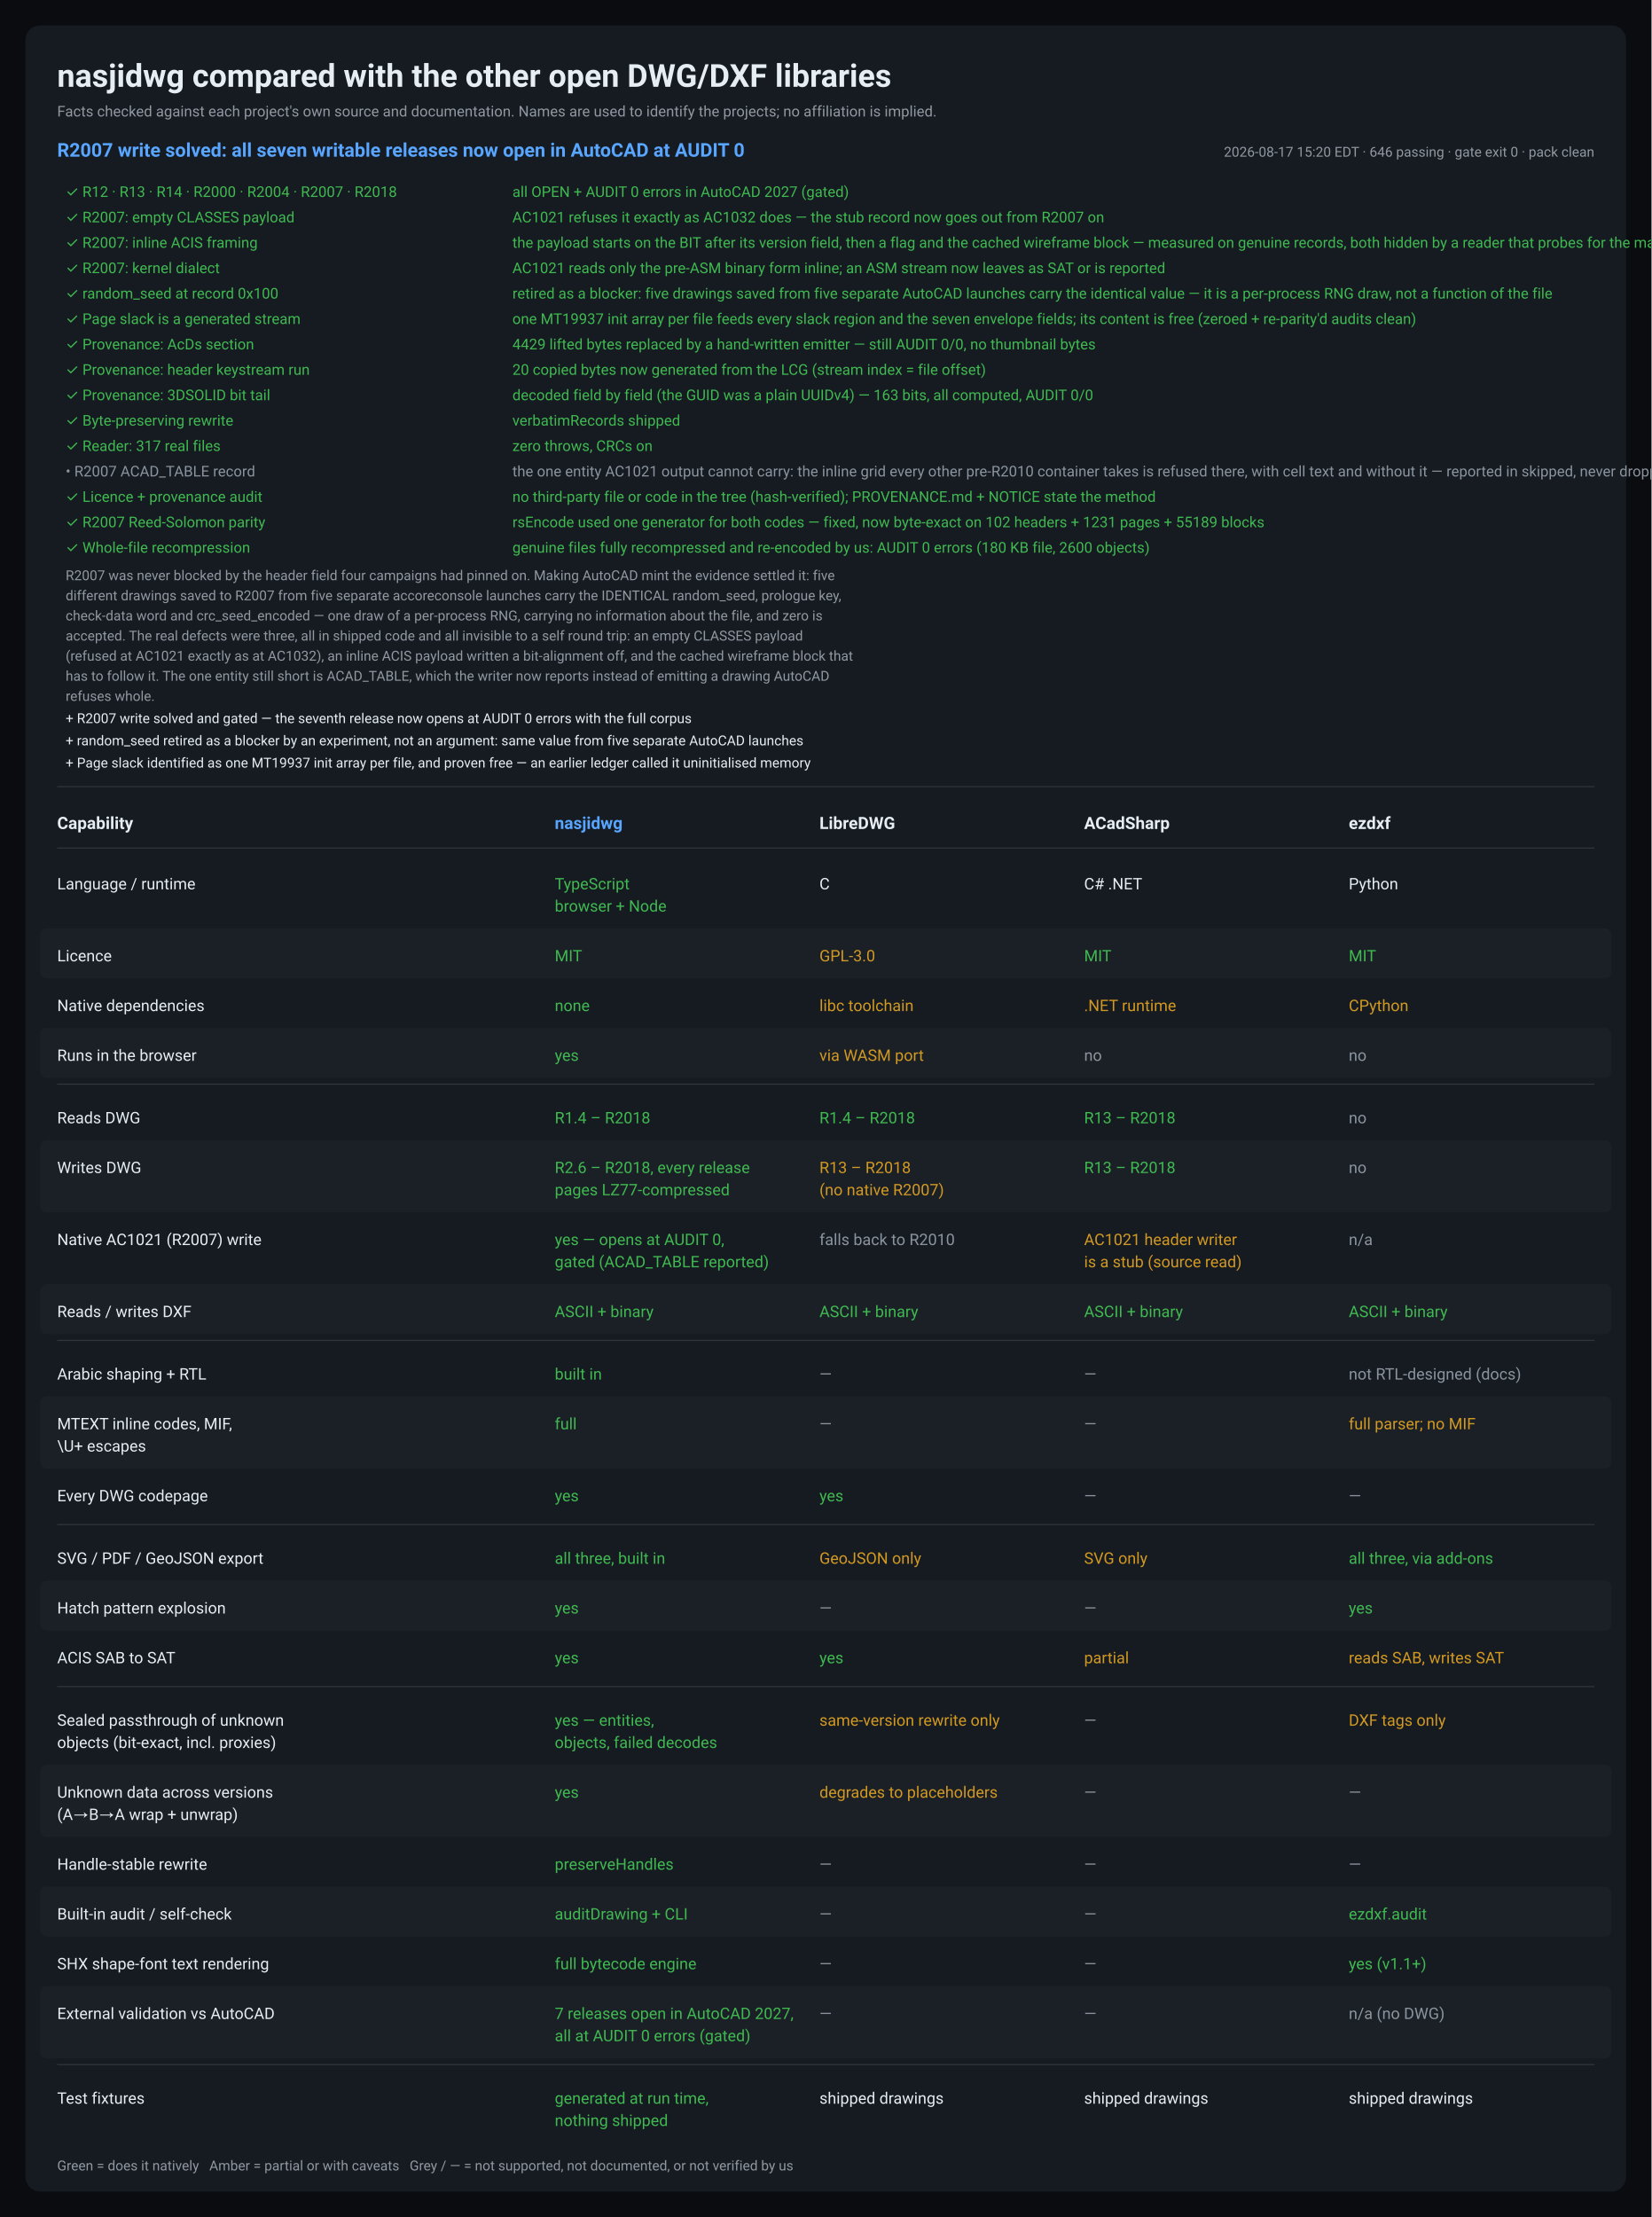
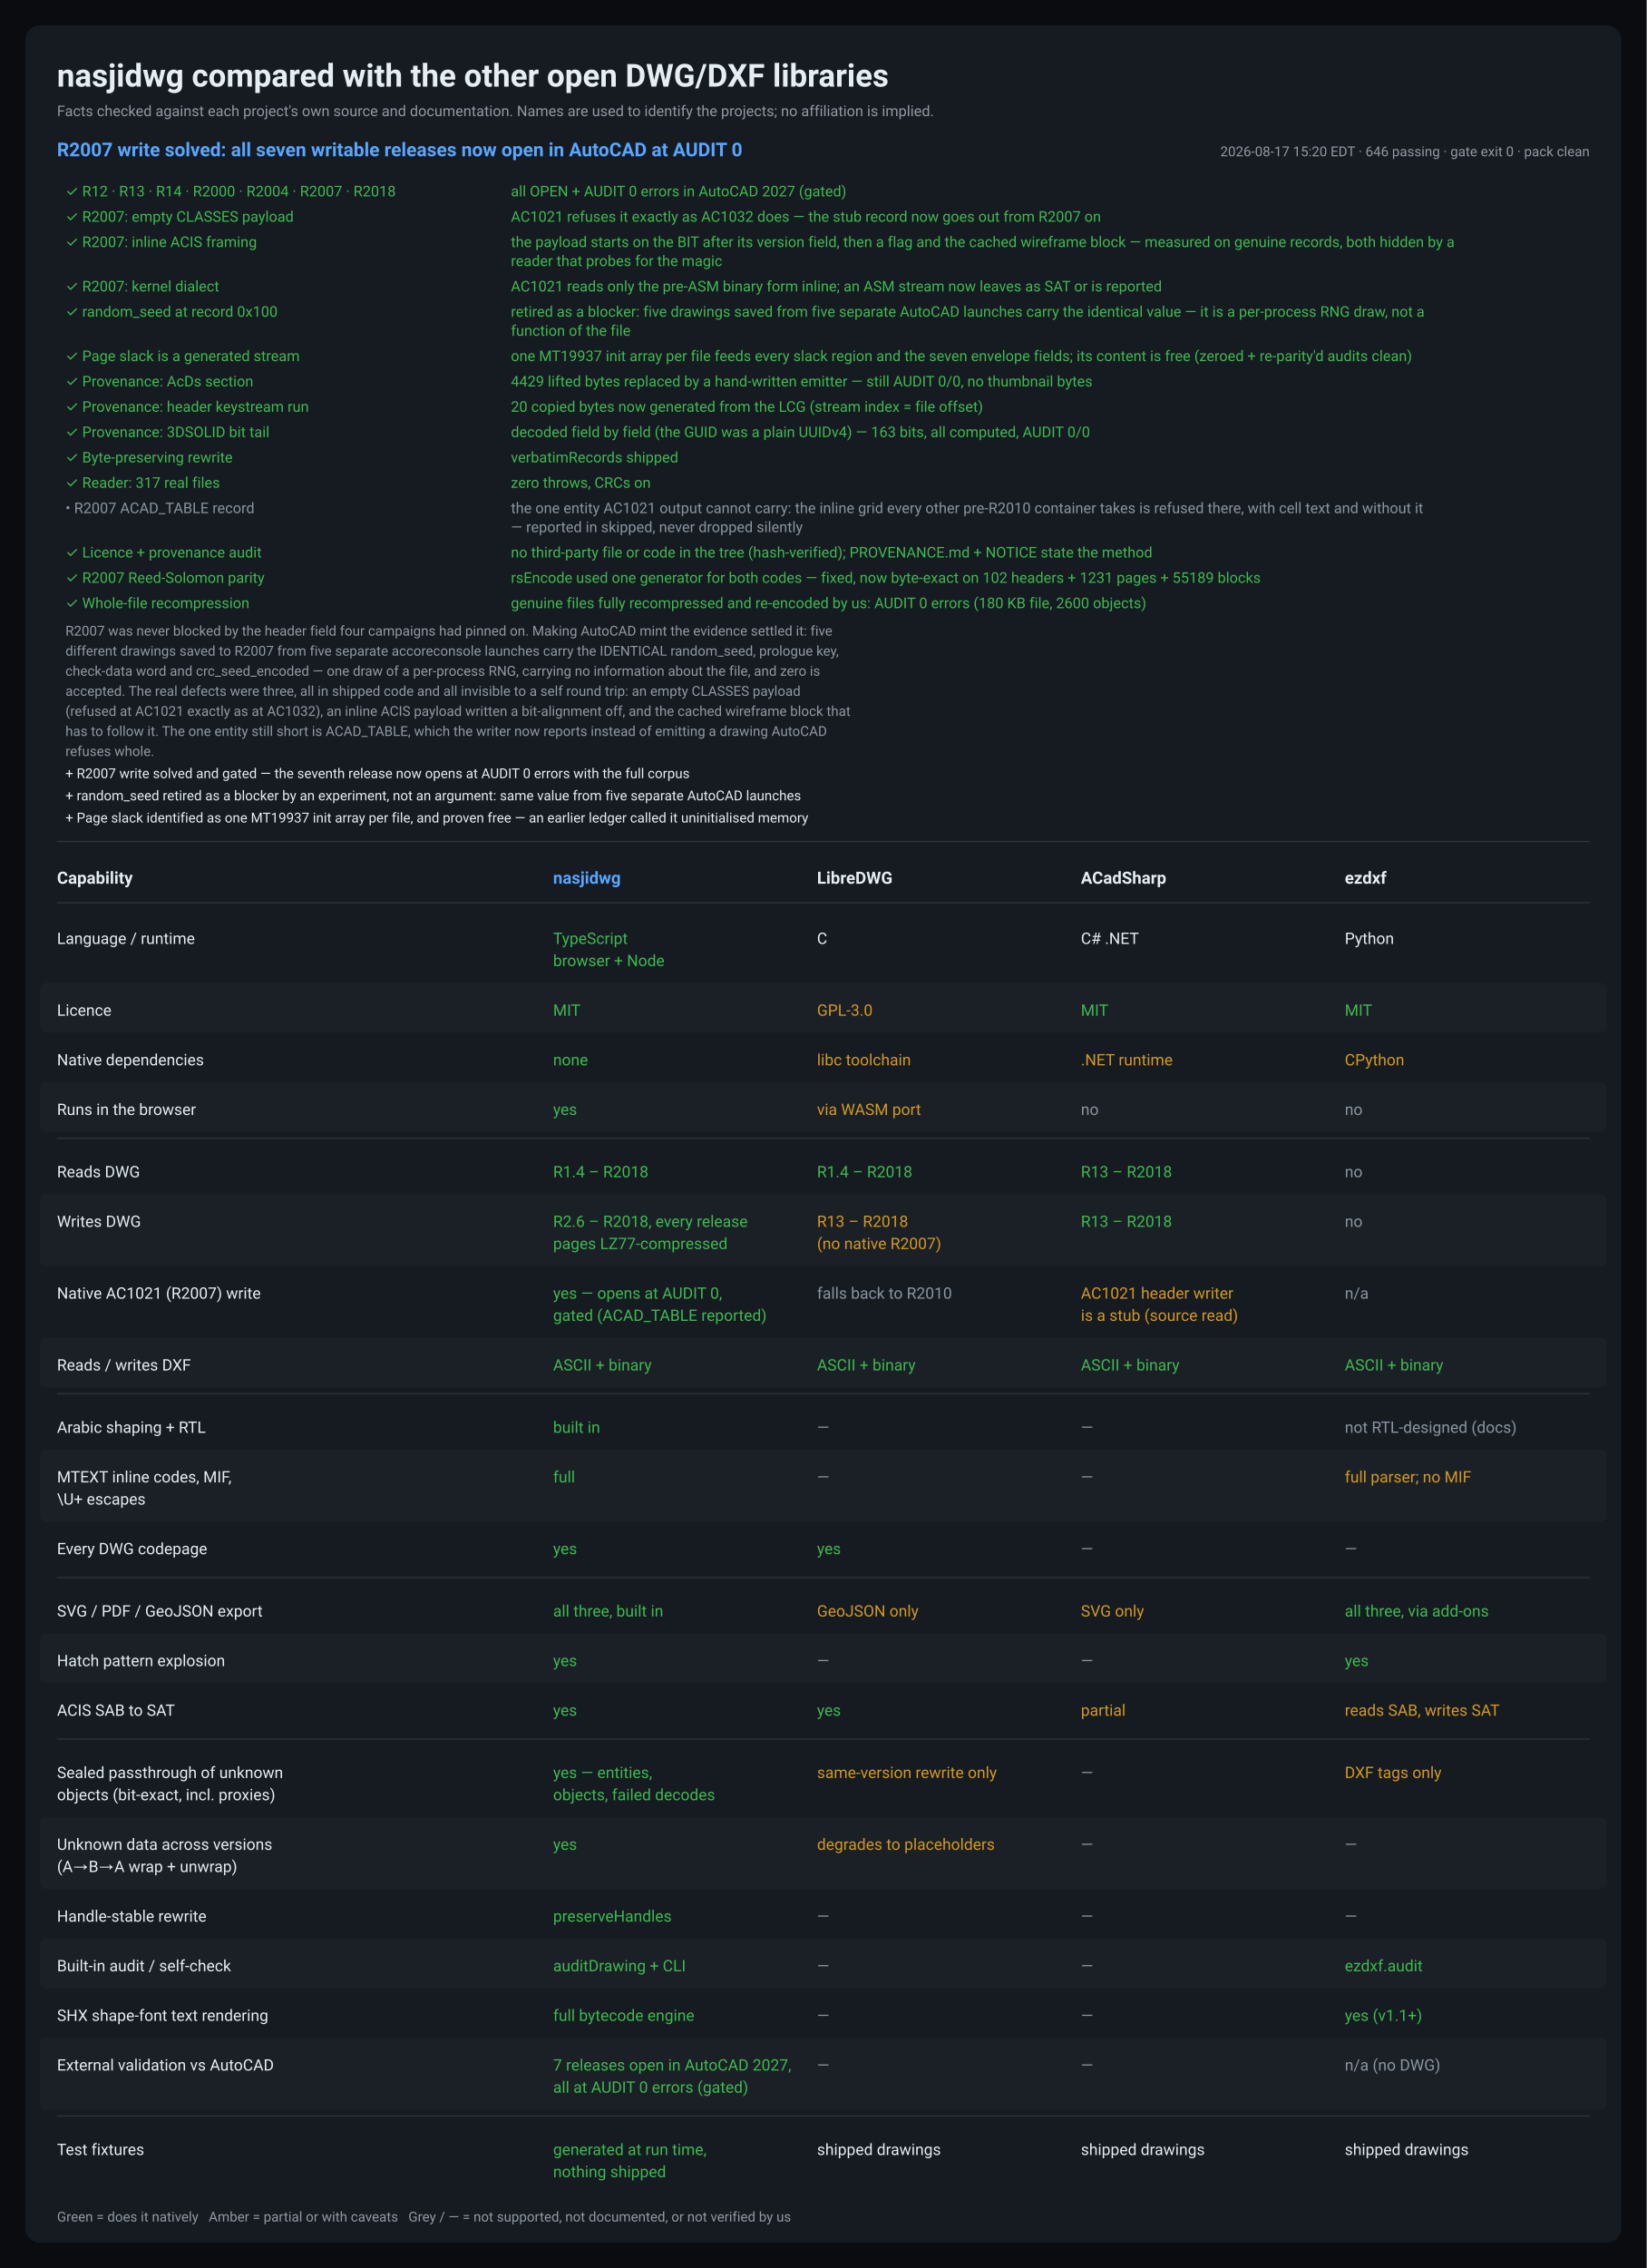
- <svg xmlns="http://www.w3.org/2000/svg" width="1560" height="2094" viewBox="0 0 1560 2094" font-family="Segoe UI, -apple-system, Roboto, Helvetica, Arial, sans-serif">
-   <rect width="1560" height="2094" fill="#0a0c10" />
-   <rect x="24" y="24" width="1512" height="2046" rx="14" fill="#161b22" />
+ <svg xmlns="http://www.w3.org/2000/svg" width="1560" height="2148" viewBox="0 0 1560 2148" font-family="Segoe UI, -apple-system, Roboto, Helvetica, Arial, sans-serif">
+   <rect width="1560" height="2148" fill="#0a0c10" />
+   <rect x="24" y="24" width="1512" height="2100" rx="14" fill="#161b22" />
  <text x="54" y="82" font-size="30" font-weight="700" fill="#e6edf3">nasjidwg compared with the other open DWG/DXF libraries</text>
  <text x="54" y="110" font-size="14" fill="#9198a1">Facts checked against each project's own source and documentation. Names are used to identify the projects; no affiliation is implied.</text>
  <text x="54" y="148" font-size="18" font-weight="700" fill="#58a6ff">R2007 write solved: all seven writable releases now open in AutoCAD at AUDIT 0</text>
  <text x="1506" y="148" text-anchor="end" font-size="13" fill="#9198a1">2026-08-17 15:20 EDT   ·   646 passing · gate exit 0 · pack clean</text>
  <text x="62" y="186" font-size="14" fill="#3fb950">✓  R12 · R13 · R14 · R2000 · R2004 · R2007 · R2018</text>
  <text x="484" y="186" font-size="14" fill="#3fb950">all OPEN + AUDIT 0 errors in AutoCAD 2027 (gated)</text>
  <text x="62" y="210" font-size="14" fill="#3fb950">✓  R2007: empty CLASSES payload</text>
  <text x="484" y="210" font-size="14" fill="#3fb950">AC1021 refuses it exactly as AC1032 does — the stub record now goes out from R2007 on</text>
  <text x="62" y="234" font-size="14" fill="#3fb950">✓  R2007: inline ACIS framing</text>
-   <text x="484" y="234" font-size="14" fill="#3fb950">the payload starts on the BIT after its version field, then a flag and the cached wireframe block — measured on genuine records, both hidden by a reader that probes for the magic</text>
-   <text x="62" y="258" font-size="14" fill="#3fb950">✓  R2007: kernel dialect</text>
-   <text x="484" y="258" font-size="14" fill="#3fb950">AC1021 reads only the pre-ASM binary form inline; an ASM stream now leaves as SAT or is reported</text>
-   <text x="62" y="282" font-size="14" fill="#3fb950">✓  random_seed at record 0x100</text>
-   <text x="484" y="282" font-size="14" fill="#3fb950">retired as a blocker: five drawings saved from five separate AutoCAD launches carry the identical value — it is a per-process RNG draw, not a function of the file</text>
-   <text x="62" y="306" font-size="14" fill="#3fb950">✓  Page slack is a generated stream</text>
-   <text x="484" y="306" font-size="14" fill="#3fb950">one MT19937 init array per file feeds every slack region and the seven envelope fields; its content is free (zeroed + re-parity'd audits clean)</text>
-   <text x="62" y="330" font-size="14" fill="#3fb950">✓  Provenance: AcDs section</text>
-   <text x="484" y="330" font-size="14" fill="#3fb950">4429 lifted bytes replaced by a hand-written emitter — still AUDIT 0/0, no thumbnail bytes</text>
-   <text x="62" y="354" font-size="14" fill="#3fb950">✓  Provenance: header keystream run</text>
-   <text x="484" y="354" font-size="14" fill="#3fb950">20 copied bytes now generated from the LCG (stream index = file offset)</text>
-   <text x="62" y="378" font-size="14" fill="#3fb950">✓  Provenance: 3DSOLID bit tail</text>
-   <text x="484" y="378" font-size="14" fill="#3fb950">decoded field by field (the GUID was a plain UUIDv4) — 163 bits, all computed, AUDIT 0/0</text>
-   <text x="62" y="402" font-size="14" fill="#3fb950">✓  Byte-preserving rewrite</text>
-   <text x="484" y="402" font-size="14" fill="#3fb950">verbatimRecords shipped</text>
-   <text x="62" y="426" font-size="14" fill="#3fb950">✓  Reader: 317 real files</text>
-   <text x="484" y="426" font-size="14" fill="#3fb950">zero throws, CRCs on</text>
-   <text x="62" y="450" font-size="14" fill="#8b949e">•  R2007 ACAD_TABLE record</text>
-   <text x="484" y="450" font-size="14" fill="#8b949e">the one entity AC1021 output cannot carry: the inline grid every other pre-R2010 container takes is refused there, with cell text and without it — reported in skipped, never dropped silently</text>
-   <text x="62" y="474" font-size="14" fill="#3fb950">✓  Licence + provenance audit</text>
-   <text x="484" y="474" font-size="14" fill="#3fb950">no third-party file or code in the tree (hash-verified); PROVENANCE.md + NOTICE state the method</text>
-   <text x="62" y="498" font-size="14" fill="#3fb950">✓  R2007 Reed-Solomon parity</text>
-   <text x="484" y="498" font-size="14" fill="#3fb950">rsEncode used one generator for both codes — fixed, now byte-exact on 102 headers + 1231 pages + 55189 blocks</text>
-   <text x="62" y="522" font-size="14" fill="#3fb950">✓  Whole-file recompression</text>
-   <text x="484" y="522" font-size="14" fill="#3fb950">genuine files fully recompressed and re-encoded by us: AUDIT 0 errors (180 KB file, 2600 objects)</text>
-   <text x="62" y="548" font-size="13" fill="#9198a1">R2007 was never blocked by the header field four campaigns had pinned on. Making AutoCAD mint the evidence settled it: five</text>
-   <text x="62" y="567" font-size="13" fill="#9198a1">different drawings saved to R2007 from five separate accoreconsole launches carry the IDENTICAL random_seed, prologue key,</text>
-   <text x="62" y="586" font-size="13" fill="#9198a1">check-data word and crc_seed_encoded — one draw of a per-process RNG, carrying no information about the file, and zero is</text>
-   <text x="62" y="605" font-size="13" fill="#9198a1">accepted. The real defects were three, all in shipped code and all invisible to a self round trip: an empty CLASSES payload</text>
-   <text x="62" y="624" font-size="13" fill="#9198a1">(refused at AC1021 exactly as at AC1032), an inline ACIS payload written a bit-alignment off, and the cached wireframe block that</text>
-   <text x="62" y="643" font-size="13" fill="#9198a1">has to follow it. The one entity still short is ACAD_TABLE, which the writer now reports instead of emitting a drawing AutoCAD</text>
-   <text x="62" y="662" font-size="13" fill="#9198a1">refuses whole.</text>
-   <text x="62" y="683" font-size="13" fill="#e6edf3">+ R2007 write solved and gated — the seventh release now opens at AUDIT 0 errors with the full corpus</text>
-   <text x="62" y="704" font-size="13" fill="#e6edf3">+ random_seed retired as a blocker by an experiment, not an argument: same value from five separate AutoCAD launches</text>
-   <text x="62" y="725" font-size="13" fill="#e6edf3">+ Page slack identified as one MT19937 init array per file, and proven free — an earlier ledger called it uninitialised memory</text>
-   <line x1="54" y1="743" x2="1506" y2="743" stroke="#30363d" />
-   <text x="54" y="783" font-size="16" font-weight="600" fill="#e6edf3">Capability</text>
-   <text x="524" y="783" font-size="16" font-weight="600" fill="#58a6ff">nasjidwg</text>
-   <text x="774" y="783" font-size="16" font-weight="600" fill="#e6edf3">LibreDWG</text>
-   <text x="1024" y="783" font-size="16" font-weight="600" fill="#e6edf3">ACadSharp</text>
-   <text x="1274" y="783" font-size="16" font-weight="600" fill="#e6edf3">ezdxf</text>
-   <line x1="54" y1="801" x2="1506" y2="801" stroke="#30363d" />
-   <text x="54" y="840" font-size="15" fill="#e6edf3">Language / runtime</text>
-   <text x="524" y="840" font-size="15" fill="#3fb950">TypeScript</text>
-   <text x="524" y="861" font-size="15" fill="#3fb950">browser + Node</text>
-   <text x="774" y="840" font-size="15" fill="#e6edf3">C</text>
-   <text x="1024" y="840" font-size="15" fill="#e6edf3">C#  .NET</text>
-   <text x="1274" y="840" font-size="15" fill="#e6edf3">Python</text>
-   <rect x="38" y="877" width="1484" height="47" rx="6" fill="rgba(255,255,255,0.025)" />
-   <text x="54" y="908" font-size="15" fill="#e6edf3">Licence</text>
-   <text x="524" y="908" font-size="15" fill="#3fb950">MIT</text>
-   <text x="774" y="908" font-size="15" fill="#d29922">GPL-3.0</text>
-   <text x="1024" y="908" font-size="15" fill="#3fb950">MIT</text>
-   <text x="1274" y="908" font-size="15" fill="#3fb950">MIT</text>
-   <text x="54" y="955" font-size="15" fill="#e6edf3">Native dependencies</text>
-   <text x="524" y="955" font-size="15" fill="#3fb950">none</text>
-   <text x="774" y="955" font-size="15" fill="#d29922">libc toolchain</text>
-   <text x="1024" y="955" font-size="15" fill="#d29922">.NET runtime</text>
-   <text x="1274" y="955" font-size="15" fill="#d29922">CPython</text>
-   <rect x="38" y="971" width="1484" height="47" rx="6" fill="rgba(255,255,255,0.025)" />
-   <text x="54" y="1002" font-size="15" fill="#e6edf3">Runs in the browser</text>
-   <text x="524" y="1002" font-size="15" fill="#3fb950">yes</text>
-   <text x="774" y="1002" font-size="15" fill="#d29922">via WASM port</text>
-   <text x="1024" y="1002" font-size="15" fill="#8b949e">no</text>
-   <text x="1274" y="1002" font-size="15" fill="#8b949e">no</text>
-   <line x1="54" y1="1024" x2="1506" y2="1024" stroke="#30363d" />
-   <text x="54" y="1061" font-size="15" fill="#e6edf3">Reads DWG</text>
-   <text x="524" y="1061" font-size="15" fill="#3fb950">R1.4 – R2018</text>
-   <text x="774" y="1061" font-size="15" fill="#3fb950">R1.4 – R2018</text>
-   <text x="1024" y="1061" font-size="15" fill="#3fb950">R13 – R2018</text>
-   <text x="1274" y="1061" font-size="15" fill="#8b949e">no</text>
-   <rect x="38" y="1077" width="1484" height="68" rx="6" fill="rgba(255,255,255,0.025)" />
-   <text x="54" y="1108" font-size="15" fill="#e6edf3">Writes DWG</text>
-   <text x="524" y="1108" font-size="15" fill="#3fb950">R2.6 – R2018, every release</text>
-   <text x="524" y="1129" font-size="15" fill="#3fb950">pages LZ77-compressed</text>
-   <text x="774" y="1108" font-size="15" fill="#d29922">R13 – R2018</text>
-   <text x="774" y="1129" font-size="15" fill="#d29922">(no native R2007)</text>
-   <text x="1024" y="1108" font-size="15" fill="#3fb950">R13 – R2018</text>
-   <text x="1274" y="1108" font-size="15" fill="#8b949e">no</text>
-   <text x="54" y="1176" font-size="15" fill="#e6edf3">Native AC1021 (R2007) write</text>
-   <text x="524" y="1176" font-size="15" fill="#3fb950">yes — opens at AUDIT 0,</text>
-   <text x="524" y="1197" font-size="15" fill="#3fb950">gated (ACAD_TABLE reported)</text>
-   <text x="774" y="1176" font-size="15" fill="#8b949e">falls back to R2010</text>
-   <text x="1024" y="1176" font-size="15" fill="#d29922">AC1021 header writer</text>
-   <text x="1024" y="1197" font-size="15" fill="#d29922">is a stub (source read)</text>
-   <text x="1274" y="1176" font-size="15" fill="#8b949e">n/a</text>
-   <rect x="38" y="1213" width="1484" height="47" rx="6" fill="rgba(255,255,255,0.025)" />
-   <text x="54" y="1244" font-size="15" fill="#e6edf3">Reads / writes DXF</text>
-   <text x="524" y="1244" font-size="15" fill="#3fb950">ASCII + binary</text>
-   <text x="774" y="1244" font-size="15" fill="#3fb950">ASCII + binary</text>
-   <text x="1024" y="1244" font-size="15" fill="#3fb950">ASCII + binary</text>
-   <text x="1274" y="1244" font-size="15" fill="#3fb950">ASCII + binary</text>
-   <line x1="54" y1="1266" x2="1506" y2="1266" stroke="#30363d" />
-   <text x="54" y="1303" font-size="15" fill="#e6edf3">Arabic shaping + RTL</text>
-   <text x="524" y="1303" font-size="15" fill="#3fb950">built in</text>
-   <text x="774" y="1303" font-size="15" fill="#8b949e">—</text>
-   <text x="1024" y="1303" font-size="15" fill="#8b949e">—</text>
-   <text x="1274" y="1303" font-size="15" fill="#8b949e">not RTL-designed (docs)</text>
-   <rect x="38" y="1319" width="1484" height="68" rx="6" fill="rgba(255,255,255,0.025)" />
-   <text x="54" y="1350" font-size="15" fill="#e6edf3">MTEXT inline codes, MIF,</text>
-   <text x="54" y="1371" font-size="15" fill="#e6edf3">\U+ escapes</text>
-   <text x="524" y="1350" font-size="15" fill="#3fb950">full</text>
-   <text x="774" y="1350" font-size="15" fill="#8b949e">—</text>
-   <text x="1024" y="1350" font-size="15" fill="#8b949e">—</text>
-   <text x="1274" y="1350" font-size="15" fill="#d29922">full parser; no MIF</text>
-   <text x="54" y="1418" font-size="15" fill="#e6edf3">Every DWG codepage</text>
-   <text x="524" y="1418" font-size="15" fill="#3fb950">yes</text>
-   <text x="774" y="1418" font-size="15" fill="#3fb950">yes</text>
-   <text x="1024" y="1418" font-size="15" fill="#8b949e">—</text>
-   <text x="1274" y="1418" font-size="15" fill="#8b949e">—</text>
-   <line x1="54" y1="1440" x2="1506" y2="1440" stroke="#30363d" />
-   <text x="54" y="1477" font-size="15" fill="#e6edf3">SVG / PDF / GeoJSON export</text>
-   <text x="524" y="1477" font-size="15" fill="#3fb950">all three, built in</text>
-   <text x="774" y="1477" font-size="15" fill="#d29922">GeoJSON only</text>
-   <text x="1024" y="1477" font-size="15" fill="#d29922">SVG only</text>
-   <text x="1274" y="1477" font-size="15" fill="#3fb950">all three, via add-ons</text>
-   <rect x="38" y="1493" width="1484" height="47" rx="6" fill="rgba(255,255,255,0.025)" />
-   <text x="54" y="1524" font-size="15" fill="#e6edf3">Hatch pattern explosion</text>
-   <text x="524" y="1524" font-size="15" fill="#3fb950">yes</text>
-   <text x="774" y="1524" font-size="15" fill="#8b949e">—</text>
-   <text x="1024" y="1524" font-size="15" fill="#8b949e">—</text>
-   <text x="1274" y="1524" font-size="15" fill="#3fb950">yes</text>
-   <text x="54" y="1571" font-size="15" fill="#e6edf3">ACIS SAB to SAT</text>
-   <text x="524" y="1571" font-size="15" fill="#3fb950">yes</text>
-   <text x="774" y="1571" font-size="15" fill="#3fb950">yes</text>
-   <text x="1024" y="1571" font-size="15" fill="#d29922">partial</text>
-   <text x="1274" y="1571" font-size="15" fill="#d29922">reads SAB, writes SAT</text>
-   <line x1="54" y1="1593" x2="1506" y2="1593" stroke="#30363d" />
-   <text x="54" y="1630" font-size="15" fill="#e6edf3">Sealed passthrough of unknown</text>
-   <text x="54" y="1651" font-size="15" fill="#e6edf3">objects (bit-exact, incl. proxies)</text>
-   <text x="524" y="1630" font-size="15" fill="#3fb950">yes — entities,</text>
-   <text x="524" y="1651" font-size="15" fill="#3fb950">objects, failed decodes</text>
-   <text x="774" y="1630" font-size="15" fill="#d29922">same-version rewrite only</text>
-   <text x="1024" y="1630" font-size="15" fill="#8b949e">—</text>
-   <text x="1274" y="1630" font-size="15" fill="#d29922">DXF tags only</text>
-   <rect x="38" y="1667" width="1484" height="68" rx="6" fill="rgba(255,255,255,0.025)" />
-   <text x="54" y="1698" font-size="15" fill="#e6edf3">Unknown data across versions</text>
-   <text x="54" y="1719" font-size="15" fill="#e6edf3">(A→B→A wrap + unwrap)</text>
-   <text x="524" y="1698" font-size="15" fill="#3fb950">yes</text>
-   <text x="774" y="1698" font-size="15" fill="#d29922">degrades to placeholders</text>
-   <text x="1024" y="1698" font-size="15" fill="#8b949e">—</text>
-   <text x="1274" y="1698" font-size="15" fill="#8b949e">—</text>
-   <text x="54" y="1766" font-size="15" fill="#e6edf3">Handle-stable rewrite</text>
-   <text x="524" y="1766" font-size="15" fill="#3fb950">preserveHandles</text>
-   <text x="774" y="1766" font-size="15" fill="#8b949e">—</text>
-   <text x="1024" y="1766" font-size="15" fill="#8b949e">—</text>
-   <text x="1274" y="1766" font-size="15" fill="#8b949e">—</text>
-   <rect x="38" y="1782" width="1484" height="47" rx="6" fill="rgba(255,255,255,0.025)" />
-   <text x="54" y="1813" font-size="15" fill="#e6edf3">Built-in audit / self-check</text>
-   <text x="524" y="1813" font-size="15" fill="#3fb950">auditDrawing + CLI</text>
-   <text x="774" y="1813" font-size="15" fill="#8b949e">—</text>
-   <text x="1024" y="1813" font-size="15" fill="#8b949e">—</text>
-   <text x="1274" y="1813" font-size="15" fill="#3fb950">ezdxf.audit</text>
-   <text x="54" y="1860" font-size="15" fill="#e6edf3">SHX shape-font text rendering</text>
-   <text x="524" y="1860" font-size="15" fill="#3fb950">full bytecode engine</text>
-   <text x="774" y="1860" font-size="15" fill="#8b949e">—</text>
-   <text x="1024" y="1860" font-size="15" fill="#8b949e">—</text>
-   <text x="1274" y="1860" font-size="15" fill="#3fb950">yes (v1.1+)</text>
-   <rect x="38" y="1876" width="1484" height="68" rx="6" fill="rgba(255,255,255,0.025)" />
-   <text x="54" y="1907" font-size="15" fill="#e6edf3">External validation vs AutoCAD</text>
-   <text x="524" y="1907" font-size="15" fill="#3fb950">7 releases open in AutoCAD 2027,</text>
-   <text x="524" y="1928" font-size="15" fill="#3fb950">all at AUDIT 0 errors (gated)</text>
-   <text x="774" y="1907" font-size="15" fill="#8b949e">—</text>
-   <text x="1024" y="1907" font-size="15" fill="#8b949e">—</text>
-   <text x="1274" y="1907" font-size="15" fill="#8b949e">n/a (no DWG)</text>
-   <line x1="54" y1="1950" x2="1506" y2="1950" stroke="#30363d" />
-   <text x="54" y="1987" font-size="15" fill="#e6edf3">Test fixtures</text>
-   <text x="524" y="1987" font-size="15" fill="#3fb950">generated at run time,</text>
-   <text x="524" y="2008" font-size="15" fill="#3fb950">nothing shipped</text>
-   <text x="774" y="1987" font-size="15" fill="#e6edf3">shipped drawings</text>
-   <text x="1024" y="1987" font-size="15" fill="#e6edf3">shipped drawings</text>
-   <text x="1274" y="1987" font-size="15" fill="#e6edf3">shipped drawings</text>
-   <text x="54" y="2050" font-size="13" fill="#9198a1">Green = does it natively   Amber = partial or with caveats   Grey / — = not supported, not documented, or not verified by us</text>
+   <text x="484" y="234" font-size="14" fill="#3fb950">the payload starts on the BIT after its version field, then a flag and the cached wireframe block — measured on genuine records, both hidden by a</text>
+   <text x="484" y="252" font-size="14" fill="#3fb950">reader that probes for the magic</text>
+   <text x="62" y="276" font-size="14" fill="#3fb950">✓  R2007: kernel dialect</text>
+   <text x="484" y="276" font-size="14" fill="#3fb950">AC1021 reads only the pre-ASM binary form inline; an ASM stream now leaves as SAT or is reported</text>
+   <text x="62" y="300" font-size="14" fill="#3fb950">✓  random_seed at record 0x100</text>
+   <text x="484" y="300" font-size="14" fill="#3fb950">retired as a blocker: five drawings saved from five separate AutoCAD launches carry the identical value — it is a per-process RNG draw, not a</text>
+   <text x="484" y="318" font-size="14" fill="#3fb950">function of the file</text>
+   <text x="62" y="342" font-size="14" fill="#3fb950">✓  Page slack is a generated stream</text>
+   <text x="484" y="342" font-size="14" fill="#3fb950">one MT19937 init array per file feeds every slack region and the seven envelope fields; its content is free (zeroed + re-parity'd audits clean)</text>
+   <text x="62" y="366" font-size="14" fill="#3fb950">✓  Provenance: AcDs section</text>
+   <text x="484" y="366" font-size="14" fill="#3fb950">4429 lifted bytes replaced by a hand-written emitter — still AUDIT 0/0, no thumbnail bytes</text>
+   <text x="62" y="390" font-size="14" fill="#3fb950">✓  Provenance: header keystream run</text>
+   <text x="484" y="390" font-size="14" fill="#3fb950">20 copied bytes now generated from the LCG (stream index = file offset)</text>
+   <text x="62" y="414" font-size="14" fill="#3fb950">✓  Provenance: 3DSOLID bit tail</text>
+   <text x="484" y="414" font-size="14" fill="#3fb950">decoded field by field (the GUID was a plain UUIDv4) — 163 bits, all computed, AUDIT 0/0</text>
+   <text x="62" y="438" font-size="14" fill="#3fb950">✓  Byte-preserving rewrite</text>
+   <text x="484" y="438" font-size="14" fill="#3fb950">verbatimRecords shipped</text>
+   <text x="62" y="462" font-size="14" fill="#3fb950">✓  Reader: 317 real files</text>
+   <text x="484" y="462" font-size="14" fill="#3fb950">zero throws, CRCs on</text>
+   <text x="62" y="486" font-size="14" fill="#8b949e">•  R2007 ACAD_TABLE record</text>
+   <text x="484" y="486" font-size="14" fill="#8b949e">the one entity AC1021 output cannot carry: the inline grid every other pre-R2010 container takes is refused there, with cell text and without it</text>
+   <text x="484" y="504" font-size="14" fill="#8b949e">— reported in skipped, never dropped silently</text>
+   <text x="62" y="528" font-size="14" fill="#3fb950">✓  Licence + provenance audit</text>
+   <text x="484" y="528" font-size="14" fill="#3fb950">no third-party file or code in the tree (hash-verified); PROVENANCE.md + NOTICE state the method</text>
+   <text x="62" y="552" font-size="14" fill="#3fb950">✓  R2007 Reed-Solomon parity</text>
+   <text x="484" y="552" font-size="14" fill="#3fb950">rsEncode used one generator for both codes — fixed, now byte-exact on 102 headers + 1231 pages + 55189 blocks</text>
+   <text x="62" y="576" font-size="14" fill="#3fb950">✓  Whole-file recompression</text>
+   <text x="484" y="576" font-size="14" fill="#3fb950">genuine files fully recompressed and re-encoded by us: AUDIT 0 errors (180 KB file, 2600 objects)</text>
+   <text x="62" y="602" font-size="13" fill="#9198a1">R2007 was never blocked by the header field four campaigns had pinned on. Making AutoCAD mint the evidence settled it: five</text>
+   <text x="62" y="621" font-size="13" fill="#9198a1">different drawings saved to R2007 from five separate accoreconsole launches carry the IDENTICAL random_seed, prologue key,</text>
+   <text x="62" y="640" font-size="13" fill="#9198a1">check-data word and crc_seed_encoded — one draw of a per-process RNG, carrying no information about the file, and zero is</text>
+   <text x="62" y="659" font-size="13" fill="#9198a1">accepted. The real defects were three, all in shipped code and all invisible to a self round trip: an empty CLASSES payload</text>
+   <text x="62" y="678" font-size="13" fill="#9198a1">(refused at AC1021 exactly as at AC1032), an inline ACIS payload written a bit-alignment off, and the cached wireframe block that</text>
+   <text x="62" y="697" font-size="13" fill="#9198a1">has to follow it. The one entity still short is ACAD_TABLE, which the writer now reports instead of emitting a drawing AutoCAD</text>
+   <text x="62" y="716" font-size="13" fill="#9198a1">refuses whole.</text>
+   <text x="62" y="737" font-size="13" fill="#e6edf3">+ R2007 write solved and gated — the seventh release now opens at AUDIT 0 errors with the full corpus</text>
+   <text x="62" y="758" font-size="13" fill="#e6edf3">+ random_seed retired as a blocker by an experiment, not an argument: same value from five separate AutoCAD launches</text>
+   <text x="62" y="779" font-size="13" fill="#e6edf3">+ Page slack identified as one MT19937 init array per file, and proven free — an earlier ledger called it uninitialised memory</text>
+   <line x1="54" y1="797" x2="1506" y2="797" stroke="#30363d" />
+   <text x="54" y="837" font-size="16" font-weight="600" fill="#e6edf3">Capability</text>
+   <text x="524" y="837" font-size="16" font-weight="600" fill="#58a6ff">nasjidwg</text>
+   <text x="774" y="837" font-size="16" font-weight="600" fill="#e6edf3">LibreDWG</text>
+   <text x="1024" y="837" font-size="16" font-weight="600" fill="#e6edf3">ACadSharp</text>
+   <text x="1274" y="837" font-size="16" font-weight="600" fill="#e6edf3">ezdxf</text>
+   <line x1="54" y1="855" x2="1506" y2="855" stroke="#30363d" />
+   <text x="54" y="894" font-size="15" fill="#e6edf3">Language / runtime</text>
+   <text x="524" y="894" font-size="15" fill="#3fb950">TypeScript</text>
+   <text x="524" y="915" font-size="15" fill="#3fb950">browser + Node</text>
+   <text x="774" y="894" font-size="15" fill="#e6edf3">C</text>
+   <text x="1024" y="894" font-size="15" fill="#e6edf3">C#  .NET</text>
+   <text x="1274" y="894" font-size="15" fill="#e6edf3">Python</text>
+   <rect x="38" y="931" width="1484" height="47" rx="6" fill="rgba(255,255,255,0.025)" />
+   <text x="54" y="962" font-size="15" fill="#e6edf3">Licence</text>
+   <text x="524" y="962" font-size="15" fill="#3fb950">MIT</text>
+   <text x="774" y="962" font-size="15" fill="#d29922">GPL-3.0</text>
+   <text x="1024" y="962" font-size="15" fill="#3fb950">MIT</text>
+   <text x="1274" y="962" font-size="15" fill="#3fb950">MIT</text>
+   <text x="54" y="1009" font-size="15" fill="#e6edf3">Native dependencies</text>
+   <text x="524" y="1009" font-size="15" fill="#3fb950">none</text>
+   <text x="774" y="1009" font-size="15" fill="#d29922">libc toolchain</text>
+   <text x="1024" y="1009" font-size="15" fill="#d29922">.NET runtime</text>
+   <text x="1274" y="1009" font-size="15" fill="#d29922">CPython</text>
+   <rect x="38" y="1025" width="1484" height="47" rx="6" fill="rgba(255,255,255,0.025)" />
+   <text x="54" y="1056" font-size="15" fill="#e6edf3">Runs in the browser</text>
+   <text x="524" y="1056" font-size="15" fill="#3fb950">yes</text>
+   <text x="774" y="1056" font-size="15" fill="#d29922">via WASM port</text>
+   <text x="1024" y="1056" font-size="15" fill="#8b949e">no</text>
+   <text x="1274" y="1056" font-size="15" fill="#8b949e">no</text>
+   <line x1="54" y1="1078" x2="1506" y2="1078" stroke="#30363d" />
+   <text x="54" y="1115" font-size="15" fill="#e6edf3">Reads DWG</text>
+   <text x="524" y="1115" font-size="15" fill="#3fb950">R1.4 – R2018</text>
+   <text x="774" y="1115" font-size="15" fill="#3fb950">R1.4 – R2018</text>
+   <text x="1024" y="1115" font-size="15" fill="#3fb950">R13 – R2018</text>
+   <text x="1274" y="1115" font-size="15" fill="#8b949e">no</text>
+   <rect x="38" y="1131" width="1484" height="68" rx="6" fill="rgba(255,255,255,0.025)" />
+   <text x="54" y="1162" font-size="15" fill="#e6edf3">Writes DWG</text>
+   <text x="524" y="1162" font-size="15" fill="#3fb950">R2.6 – R2018, every release</text>
+   <text x="524" y="1183" font-size="15" fill="#3fb950">pages LZ77-compressed</text>
+   <text x="774" y="1162" font-size="15" fill="#d29922">R13 – R2018</text>
+   <text x="774" y="1183" font-size="15" fill="#d29922">(no native R2007)</text>
+   <text x="1024" y="1162" font-size="15" fill="#3fb950">R13 – R2018</text>
+   <text x="1274" y="1162" font-size="15" fill="#8b949e">no</text>
+   <text x="54" y="1230" font-size="15" fill="#e6edf3">Native AC1021 (R2007) write</text>
+   <text x="524" y="1230" font-size="15" fill="#3fb950">yes — opens at AUDIT 0,</text>
+   <text x="524" y="1251" font-size="15" fill="#3fb950">gated (ACAD_TABLE reported)</text>
+   <text x="774" y="1230" font-size="15" fill="#8b949e">falls back to R2010</text>
+   <text x="1024" y="1230" font-size="15" fill="#d29922">AC1021 header writer</text>
+   <text x="1024" y="1251" font-size="15" fill="#d29922">is a stub (source read)</text>
+   <text x="1274" y="1230" font-size="15" fill="#8b949e">n/a</text>
+   <rect x="38" y="1267" width="1484" height="47" rx="6" fill="rgba(255,255,255,0.025)" />
+   <text x="54" y="1298" font-size="15" fill="#e6edf3">Reads / writes DXF</text>
+   <text x="524" y="1298" font-size="15" fill="#3fb950">ASCII + binary</text>
+   <text x="774" y="1298" font-size="15" fill="#3fb950">ASCII + binary</text>
+   <text x="1024" y="1298" font-size="15" fill="#3fb950">ASCII + binary</text>
+   <text x="1274" y="1298" font-size="15" fill="#3fb950">ASCII + binary</text>
+   <line x1="54" y1="1320" x2="1506" y2="1320" stroke="#30363d" />
+   <text x="54" y="1357" font-size="15" fill="#e6edf3">Arabic shaping + RTL</text>
+   <text x="524" y="1357" font-size="15" fill="#3fb950">built in</text>
+   <text x="774" y="1357" font-size="15" fill="#8b949e">—</text>
+   <text x="1024" y="1357" font-size="15" fill="#8b949e">—</text>
+   <text x="1274" y="1357" font-size="15" fill="#8b949e">not RTL-designed (docs)</text>
+   <rect x="38" y="1373" width="1484" height="68" rx="6" fill="rgba(255,255,255,0.025)" />
+   <text x="54" y="1404" font-size="15" fill="#e6edf3">MTEXT inline codes, MIF,</text>
+   <text x="54" y="1425" font-size="15" fill="#e6edf3">\U+ escapes</text>
+   <text x="524" y="1404" font-size="15" fill="#3fb950">full</text>
+   <text x="774" y="1404" font-size="15" fill="#8b949e">—</text>
+   <text x="1024" y="1404" font-size="15" fill="#8b949e">—</text>
+   <text x="1274" y="1404" font-size="15" fill="#d29922">full parser; no MIF</text>
+   <text x="54" y="1472" font-size="15" fill="#e6edf3">Every DWG codepage</text>
+   <text x="524" y="1472" font-size="15" fill="#3fb950">yes</text>
+   <text x="774" y="1472" font-size="15" fill="#3fb950">yes</text>
+   <text x="1024" y="1472" font-size="15" fill="#8b949e">—</text>
+   <text x="1274" y="1472" font-size="15" fill="#8b949e">—</text>
+   <line x1="54" y1="1494" x2="1506" y2="1494" stroke="#30363d" />
+   <text x="54" y="1531" font-size="15" fill="#e6edf3">SVG / PDF / GeoJSON export</text>
+   <text x="524" y="1531" font-size="15" fill="#3fb950">all three, built in</text>
+   <text x="774" y="1531" font-size="15" fill="#d29922">GeoJSON only</text>
+   <text x="1024" y="1531" font-size="15" fill="#d29922">SVG only</text>
+   <text x="1274" y="1531" font-size="15" fill="#3fb950">all three, via add-ons</text>
+   <rect x="38" y="1547" width="1484" height="47" rx="6" fill="rgba(255,255,255,0.025)" />
+   <text x="54" y="1578" font-size="15" fill="#e6edf3">Hatch pattern explosion</text>
+   <text x="524" y="1578" font-size="15" fill="#3fb950">yes</text>
+   <text x="774" y="1578" font-size="15" fill="#8b949e">—</text>
+   <text x="1024" y="1578" font-size="15" fill="#8b949e">—</text>
+   <text x="1274" y="1578" font-size="15" fill="#3fb950">yes</text>
+   <text x="54" y="1625" font-size="15" fill="#e6edf3">ACIS SAB to SAT</text>
+   <text x="524" y="1625" font-size="15" fill="#3fb950">yes</text>
+   <text x="774" y="1625" font-size="15" fill="#3fb950">yes</text>
+   <text x="1024" y="1625" font-size="15" fill="#d29922">partial</text>
+   <text x="1274" y="1625" font-size="15" fill="#d29922">reads SAB, writes SAT</text>
+   <line x1="54" y1="1647" x2="1506" y2="1647" stroke="#30363d" />
+   <text x="54" y="1684" font-size="15" fill="#e6edf3">Sealed passthrough of unknown</text>
+   <text x="54" y="1705" font-size="15" fill="#e6edf3">objects (bit-exact, incl. proxies)</text>
+   <text x="524" y="1684" font-size="15" fill="#3fb950">yes — entities,</text>
+   <text x="524" y="1705" font-size="15" fill="#3fb950">objects, failed decodes</text>
+   <text x="774" y="1684" font-size="15" fill="#d29922">same-version rewrite only</text>
+   <text x="1024" y="1684" font-size="15" fill="#8b949e">—</text>
+   <text x="1274" y="1684" font-size="15" fill="#d29922">DXF tags only</text>
+   <rect x="38" y="1721" width="1484" height="68" rx="6" fill="rgba(255,255,255,0.025)" />
+   <text x="54" y="1752" font-size="15" fill="#e6edf3">Unknown data across versions</text>
+   <text x="54" y="1773" font-size="15" fill="#e6edf3">(A→B→A wrap + unwrap)</text>
+   <text x="524" y="1752" font-size="15" fill="#3fb950">yes</text>
+   <text x="774" y="1752" font-size="15" fill="#d29922">degrades to placeholders</text>
+   <text x="1024" y="1752" font-size="15" fill="#8b949e">—</text>
+   <text x="1274" y="1752" font-size="15" fill="#8b949e">—</text>
+   <text x="54" y="1820" font-size="15" fill="#e6edf3">Handle-stable rewrite</text>
+   <text x="524" y="1820" font-size="15" fill="#3fb950">preserveHandles</text>
+   <text x="774" y="1820" font-size="15" fill="#8b949e">—</text>
+   <text x="1024" y="1820" font-size="15" fill="#8b949e">—</text>
+   <text x="1274" y="1820" font-size="15" fill="#8b949e">—</text>
+   <rect x="38" y="1836" width="1484" height="47" rx="6" fill="rgba(255,255,255,0.025)" />
+   <text x="54" y="1867" font-size="15" fill="#e6edf3">Built-in audit / self-check</text>
+   <text x="524" y="1867" font-size="15" fill="#3fb950">auditDrawing + CLI</text>
+   <text x="774" y="1867" font-size="15" fill="#8b949e">—</text>
+   <text x="1024" y="1867" font-size="15" fill="#8b949e">—</text>
+   <text x="1274" y="1867" font-size="15" fill="#3fb950">ezdxf.audit</text>
+   <text x="54" y="1914" font-size="15" fill="#e6edf3">SHX shape-font text rendering</text>
+   <text x="524" y="1914" font-size="15" fill="#3fb950">full bytecode engine</text>
+   <text x="774" y="1914" font-size="15" fill="#8b949e">—</text>
+   <text x="1024" y="1914" font-size="15" fill="#8b949e">—</text>
+   <text x="1274" y="1914" font-size="15" fill="#3fb950">yes (v1.1+)</text>
+   <rect x="38" y="1930" width="1484" height="68" rx="6" fill="rgba(255,255,255,0.025)" />
+   <text x="54" y="1961" font-size="15" fill="#e6edf3">External validation vs AutoCAD</text>
+   <text x="524" y="1961" font-size="15" fill="#3fb950">7 releases open in AutoCAD 2027,</text>
+   <text x="524" y="1982" font-size="15" fill="#3fb950">all at AUDIT 0 errors (gated)</text>
+   <text x="774" y="1961" font-size="15" fill="#8b949e">—</text>
+   <text x="1024" y="1961" font-size="15" fill="#8b949e">—</text>
+   <text x="1274" y="1961" font-size="15" fill="#8b949e">n/a (no DWG)</text>
+   <line x1="54" y1="2004" x2="1506" y2="2004" stroke="#30363d" />
+   <text x="54" y="2041" font-size="15" fill="#e6edf3">Test fixtures</text>
+   <text x="524" y="2041" font-size="15" fill="#3fb950">generated at run time,</text>
+   <text x="524" y="2062" font-size="15" fill="#3fb950">nothing shipped</text>
+   <text x="774" y="2041" font-size="15" fill="#e6edf3">shipped drawings</text>
+   <text x="1024" y="2041" font-size="15" fill="#e6edf3">shipped drawings</text>
+   <text x="1274" y="2041" font-size="15" fill="#e6edf3">shipped drawings</text>
+   <text x="54" y="2104" font-size="13" fill="#9198a1">Green = does it natively   Amber = partial or with caveats   Grey / — = not supported, not documented, or not verified by us</text>
</svg>
